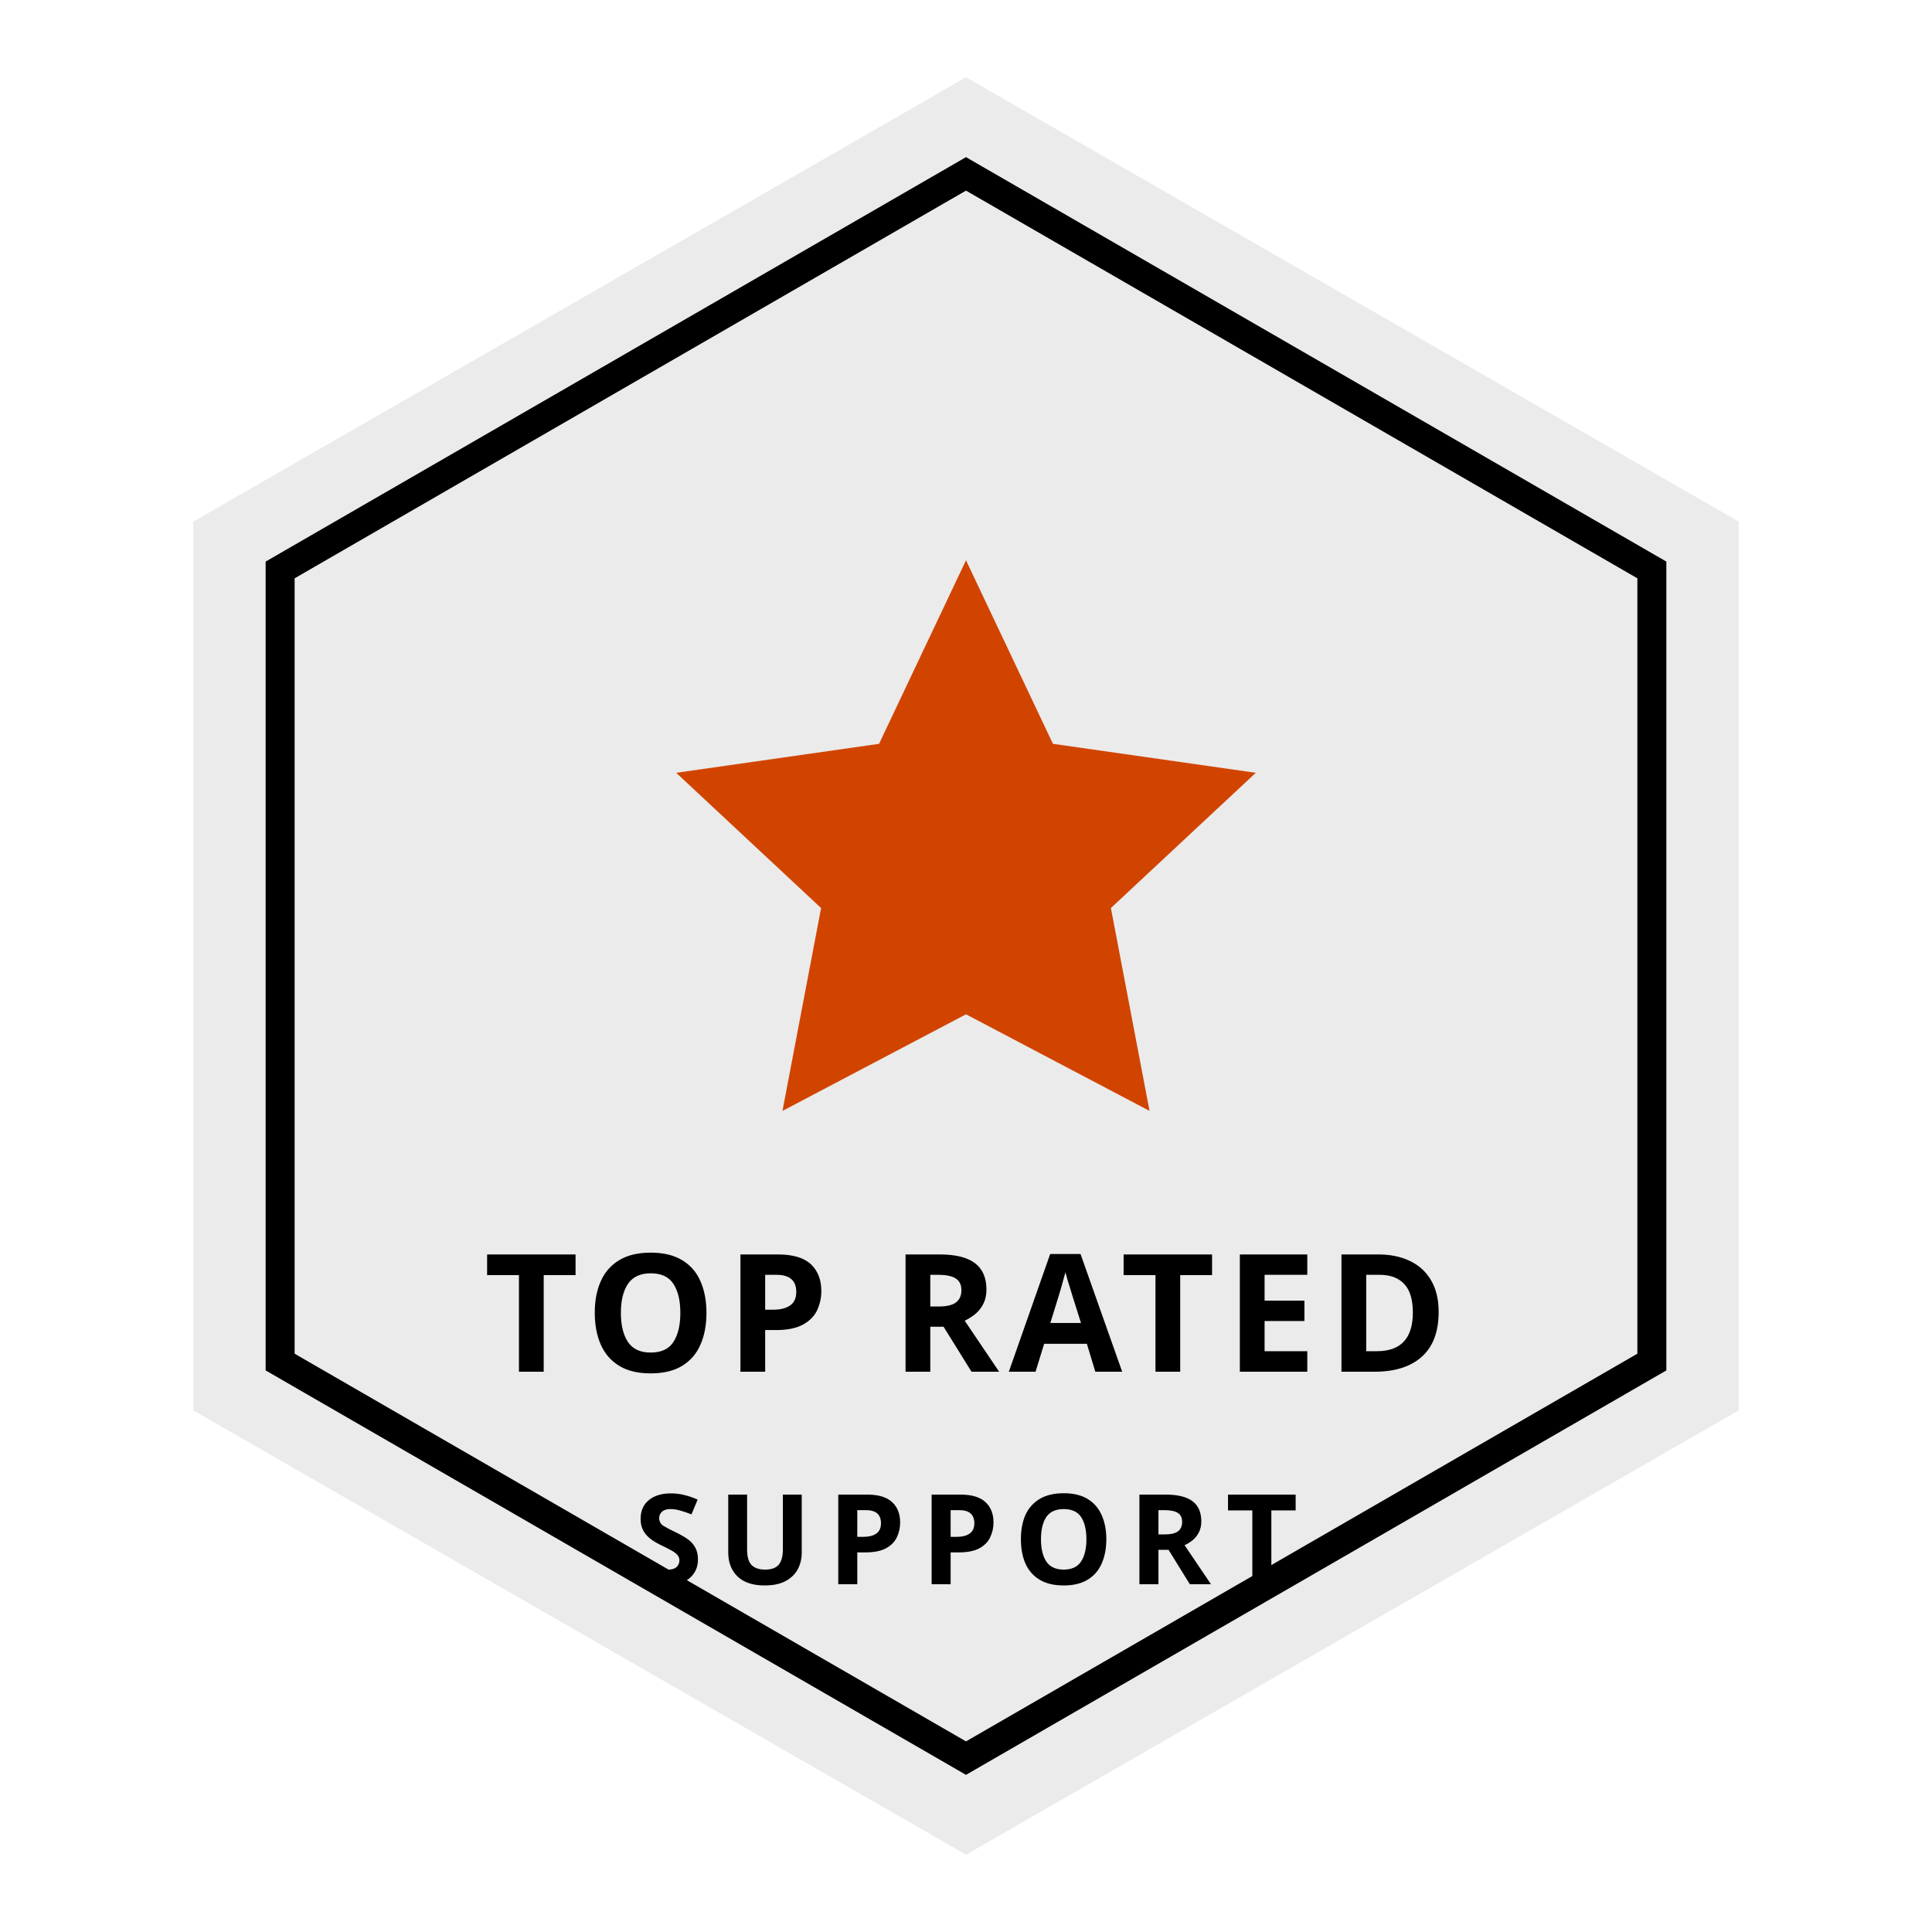
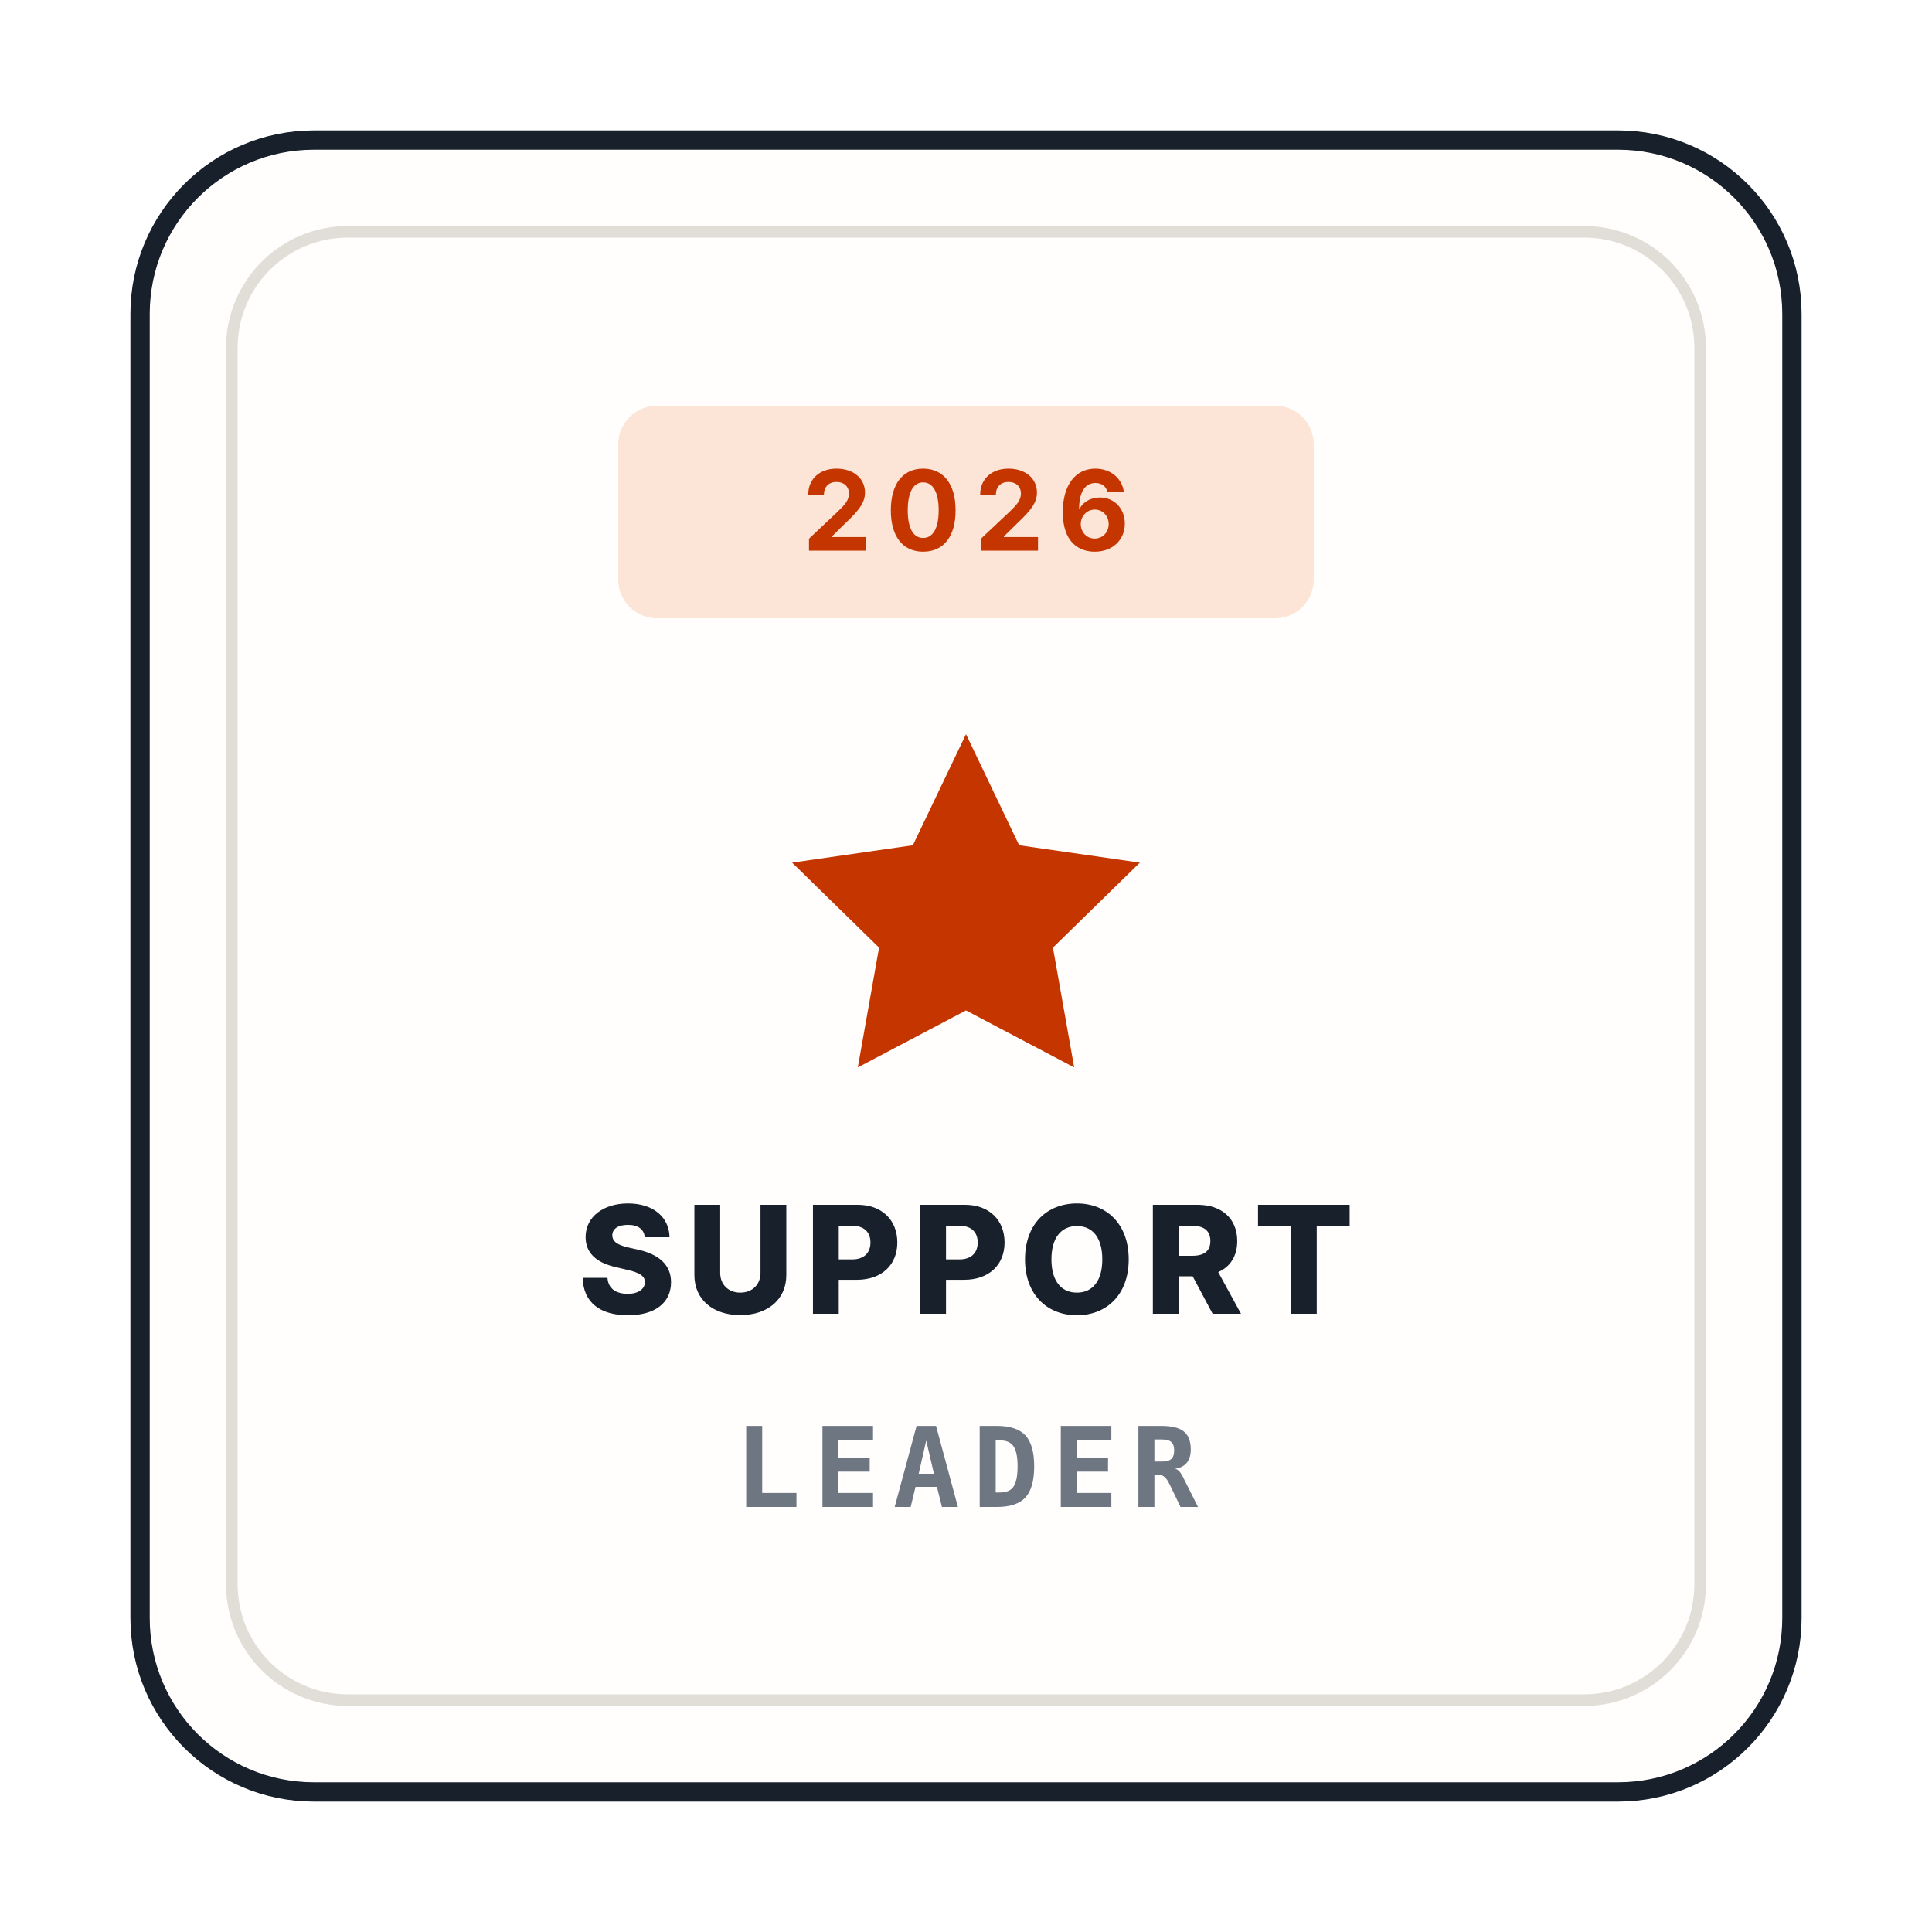
<svg xmlns="http://www.w3.org/2000/svg" viewBox="0 0 200 200" width="200" height="200">
-   <style>.s-bg{fill:#f8f6f3}.s-panel{fill:#fffefd}.s-sunk{fill:#f0ede9}.s-line{fill:#dfdcd7}.s-ink{fill:#1b222c}.s-muted{fill:#81878f}.s-faint{fill:#d0d4db}.s-acc{fill:#d14400}.s-acc2{fill:#ffdfca}.s-ok{fill:#389560}.s-ok2{fill:#d6f2de}.s-warn{fill:#e6ac3d}.s-warn2{fill:#fdedc9}.s-bad{fill:#cf4040}.s-bad2{fill:#ffe4e1}.s-data{fill:#384e6e}.s-data2{fill:#bfccdf}.s-skin{fill:#d6d3cf}.s-hair{fill:#1f2733}.s-hair2{fill:#7d838e}.s-stroke{fill:none;stroke:#dfdcd7}.s-stroke-ink{fill:none;stroke:#1b222c}.s-stroke-acc{fill:none;stroke:#d14400}.s-stroke-data{fill:none;stroke:#384e6e}.s-text{fill:#1b222c;font-family:system-ui,sans-serif}.s-text-muted{fill:#81878f;font-family:system-ui,sans-serif}.s-text-acc{fill:#d14400;font-family:system-ui,sans-serif}.s-num{fill:#1b222c;font-family:system-ui,sans-serif}.s-logo{fill:currentColor}.s-logo-text{fill:currentColor;font-family:system-ui,sans-serif}</style>
-   <path d="M100 8l80 46v92l-80 46-80-46V54z" class="s-logo" opacity="0.08" />
-   <path d="M100 18l71 41v82l-71 41-71-41V59z" class="s-stroke-ink" style="stroke:currentColor" stroke-width="3" />
-   <path d="M100 58l9 19 21 3-15 14 4 21-19-10-19 10 4-21-15-14 21-3z" class="s-acc" />
-   <text x="100" y="142" font-size="17" font-weight="800" text-anchor="middle" class="s-logo-text" letter-spacing="1">TOP RATED</text>
-   <text x="100" y="164" font-size="13" font-weight="600" text-anchor="middle" class="s-logo-text" letter-spacing="1.5">SUPPORT</text>
+   <style>.s-bg{fill:#f8f6f2}.s-panel{fill:#fffefd}.s-sunk{fill:#f1eee9}.s-line{fill:#e1ddd7}.s-grid{fill:#eae6e0}.s-ink{fill:#18202b}.s-ink-soft{fill:#3f4956}.s-muted{fill:#6e7682}.s-faint{fill:#cfd4dc}.s-acc{fill:#c53500}.s-acc2{fill:#fce4d6}.s-ok{fill:#268854}.s-ok2{fill:#daf2e3}.s-warn{fill:#cc8b18}.s-warn2{fill:#fcf0d2}.s-bad{fill:#c73434}.s-bad2{fill:#fce2e0}.s-data{fill:#324a6e}.s-data2{fill:#d2dce9}.s-stroke{fill:none;stroke:#e1ddd7}.s-stroke-grid{fill:none;stroke:#eae6e0}.s-stroke-ink{fill:none;stroke:#18202b}.s-stroke-panel{fill:none;stroke:#fffefd}.s-stroke-muted{fill:none;stroke:#6e7682}.s-stroke-acc{fill:none;stroke:#c53500}.s-stroke-ok{fill:none;stroke:#268854}.s-stroke-data{fill:none;stroke:#324a6e}.s-text{fill:#18202b;font-family:system-ui,-apple-system,sans-serif}.s-text-soft{fill:#3f4956;font-family:system-ui,-apple-system,sans-serif}.s-text-muted{fill:#6e7682;font-family:system-ui,-apple-system,sans-serif}.s-text-acc{fill:#c53500;font-family:system-ui,-apple-system,sans-serif}.s-text-on-acc{fill:#fffefd;font-family:system-ui,-apple-system,sans-serif}.s-text-mono{fill:#6e7682;font-family:ui-monospace,Menlo,monospace}.s-text-mono-ink{fill:#18202b;font-family:ui-monospace,Menlo,monospace}.s-num{fill:#18202b;font-family:system-ui,-apple-system,sans-serif}.s-logo{fill:currentColor}.s-logo-text{fill:currentColor;font-family:system-ui,-apple-system,sans-serif}</style>
+   <rect x="14" y="14" width="172" height="172" rx="18" class="s-panel" />
+   <rect x="14.5" y="14.5" width="171" height="171" rx="18" class="s-stroke-ink" stroke-width="2" />
+   <rect x="24" y="24" width="152" height="152" rx="12" class="s-stroke" stroke-width="1.2" />
+   <rect x="64" y="42" width="72" height="22" rx="4" class="s-acc2" />
+   <text x="100" y="57" font-size="11.5" font-weight="750" text-anchor="middle" letter-spacing="1.4" class="s-text-acc">2026</text>
+   <path d="M100 76l5.5 11.5 12.5 1.8-9 8.8 2.2 12.4-11.2-5.9-11.2 5.9 2.2-12.4-9-8.8 12.5-1.8z" class="s-acc" />
+   <text x="100" y="136" font-size="15.5" font-weight="800" text-anchor="middle" letter-spacing="1" class="s-text">SUPPORT</text>
+   <text x="100" y="156" font-size="11.5" font-weight="650" text-anchor="middle" letter-spacing="1.3" class="s-text-mono">LEADER</text>
</svg>
